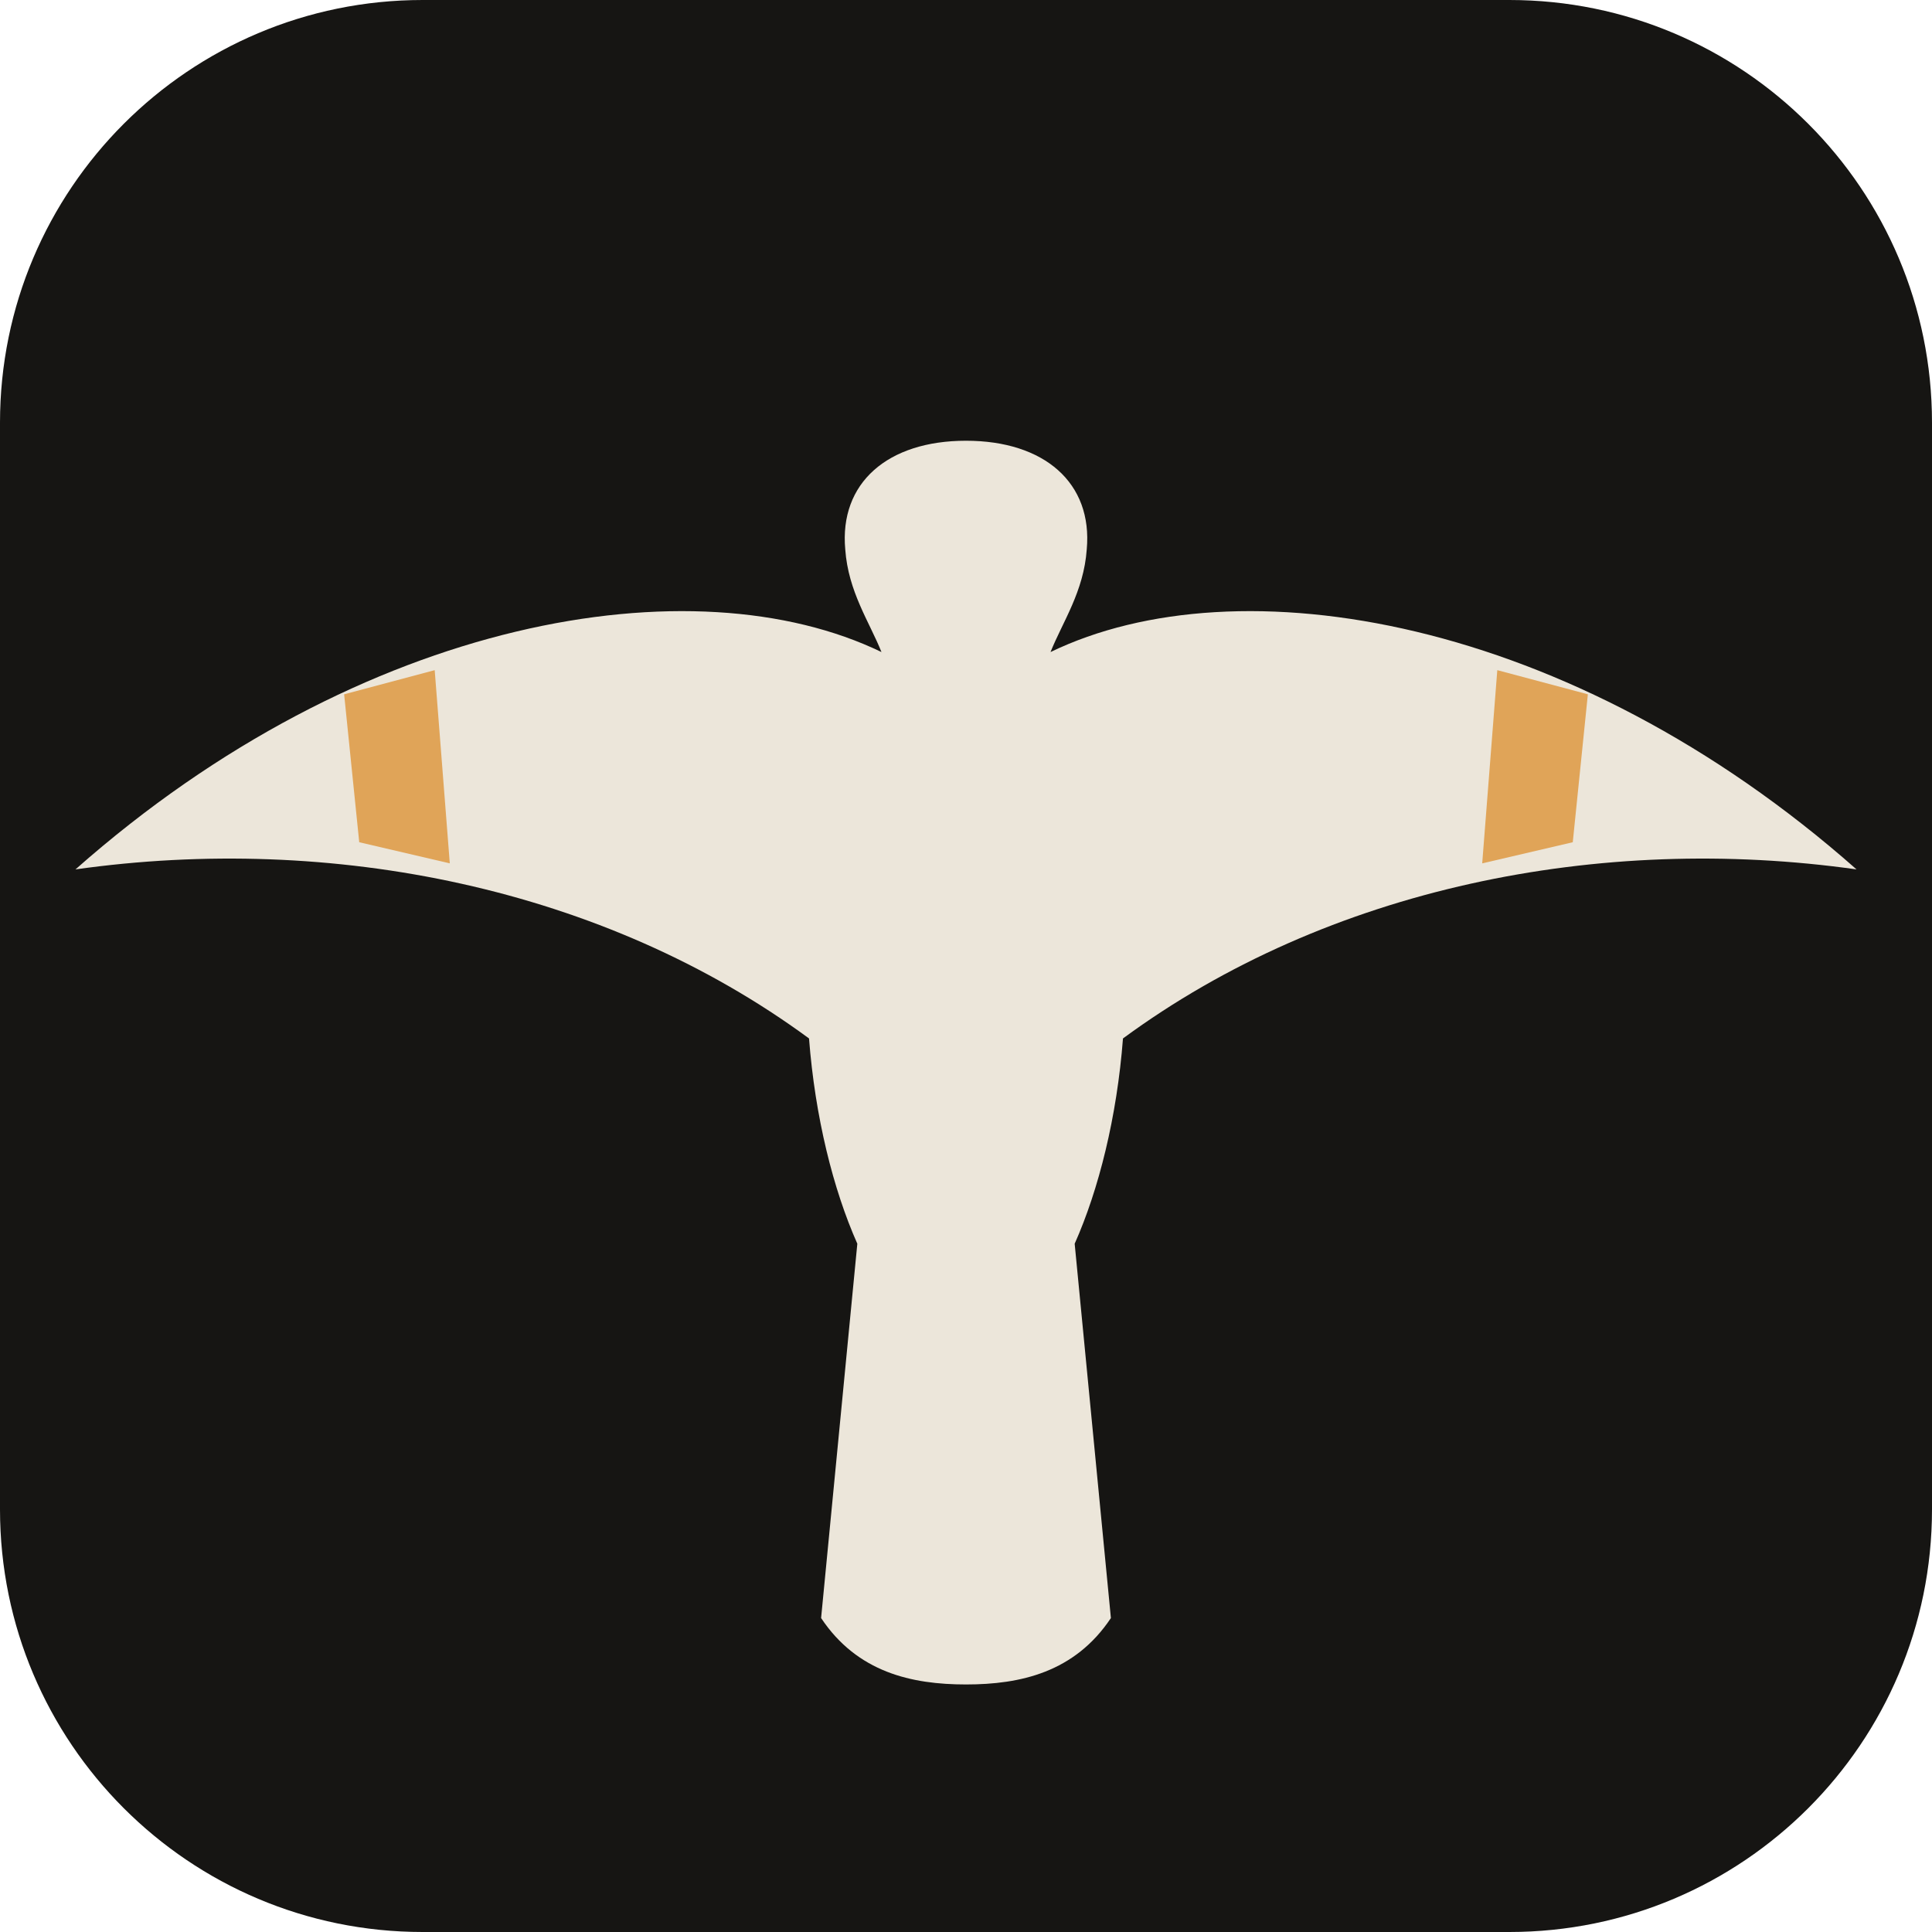
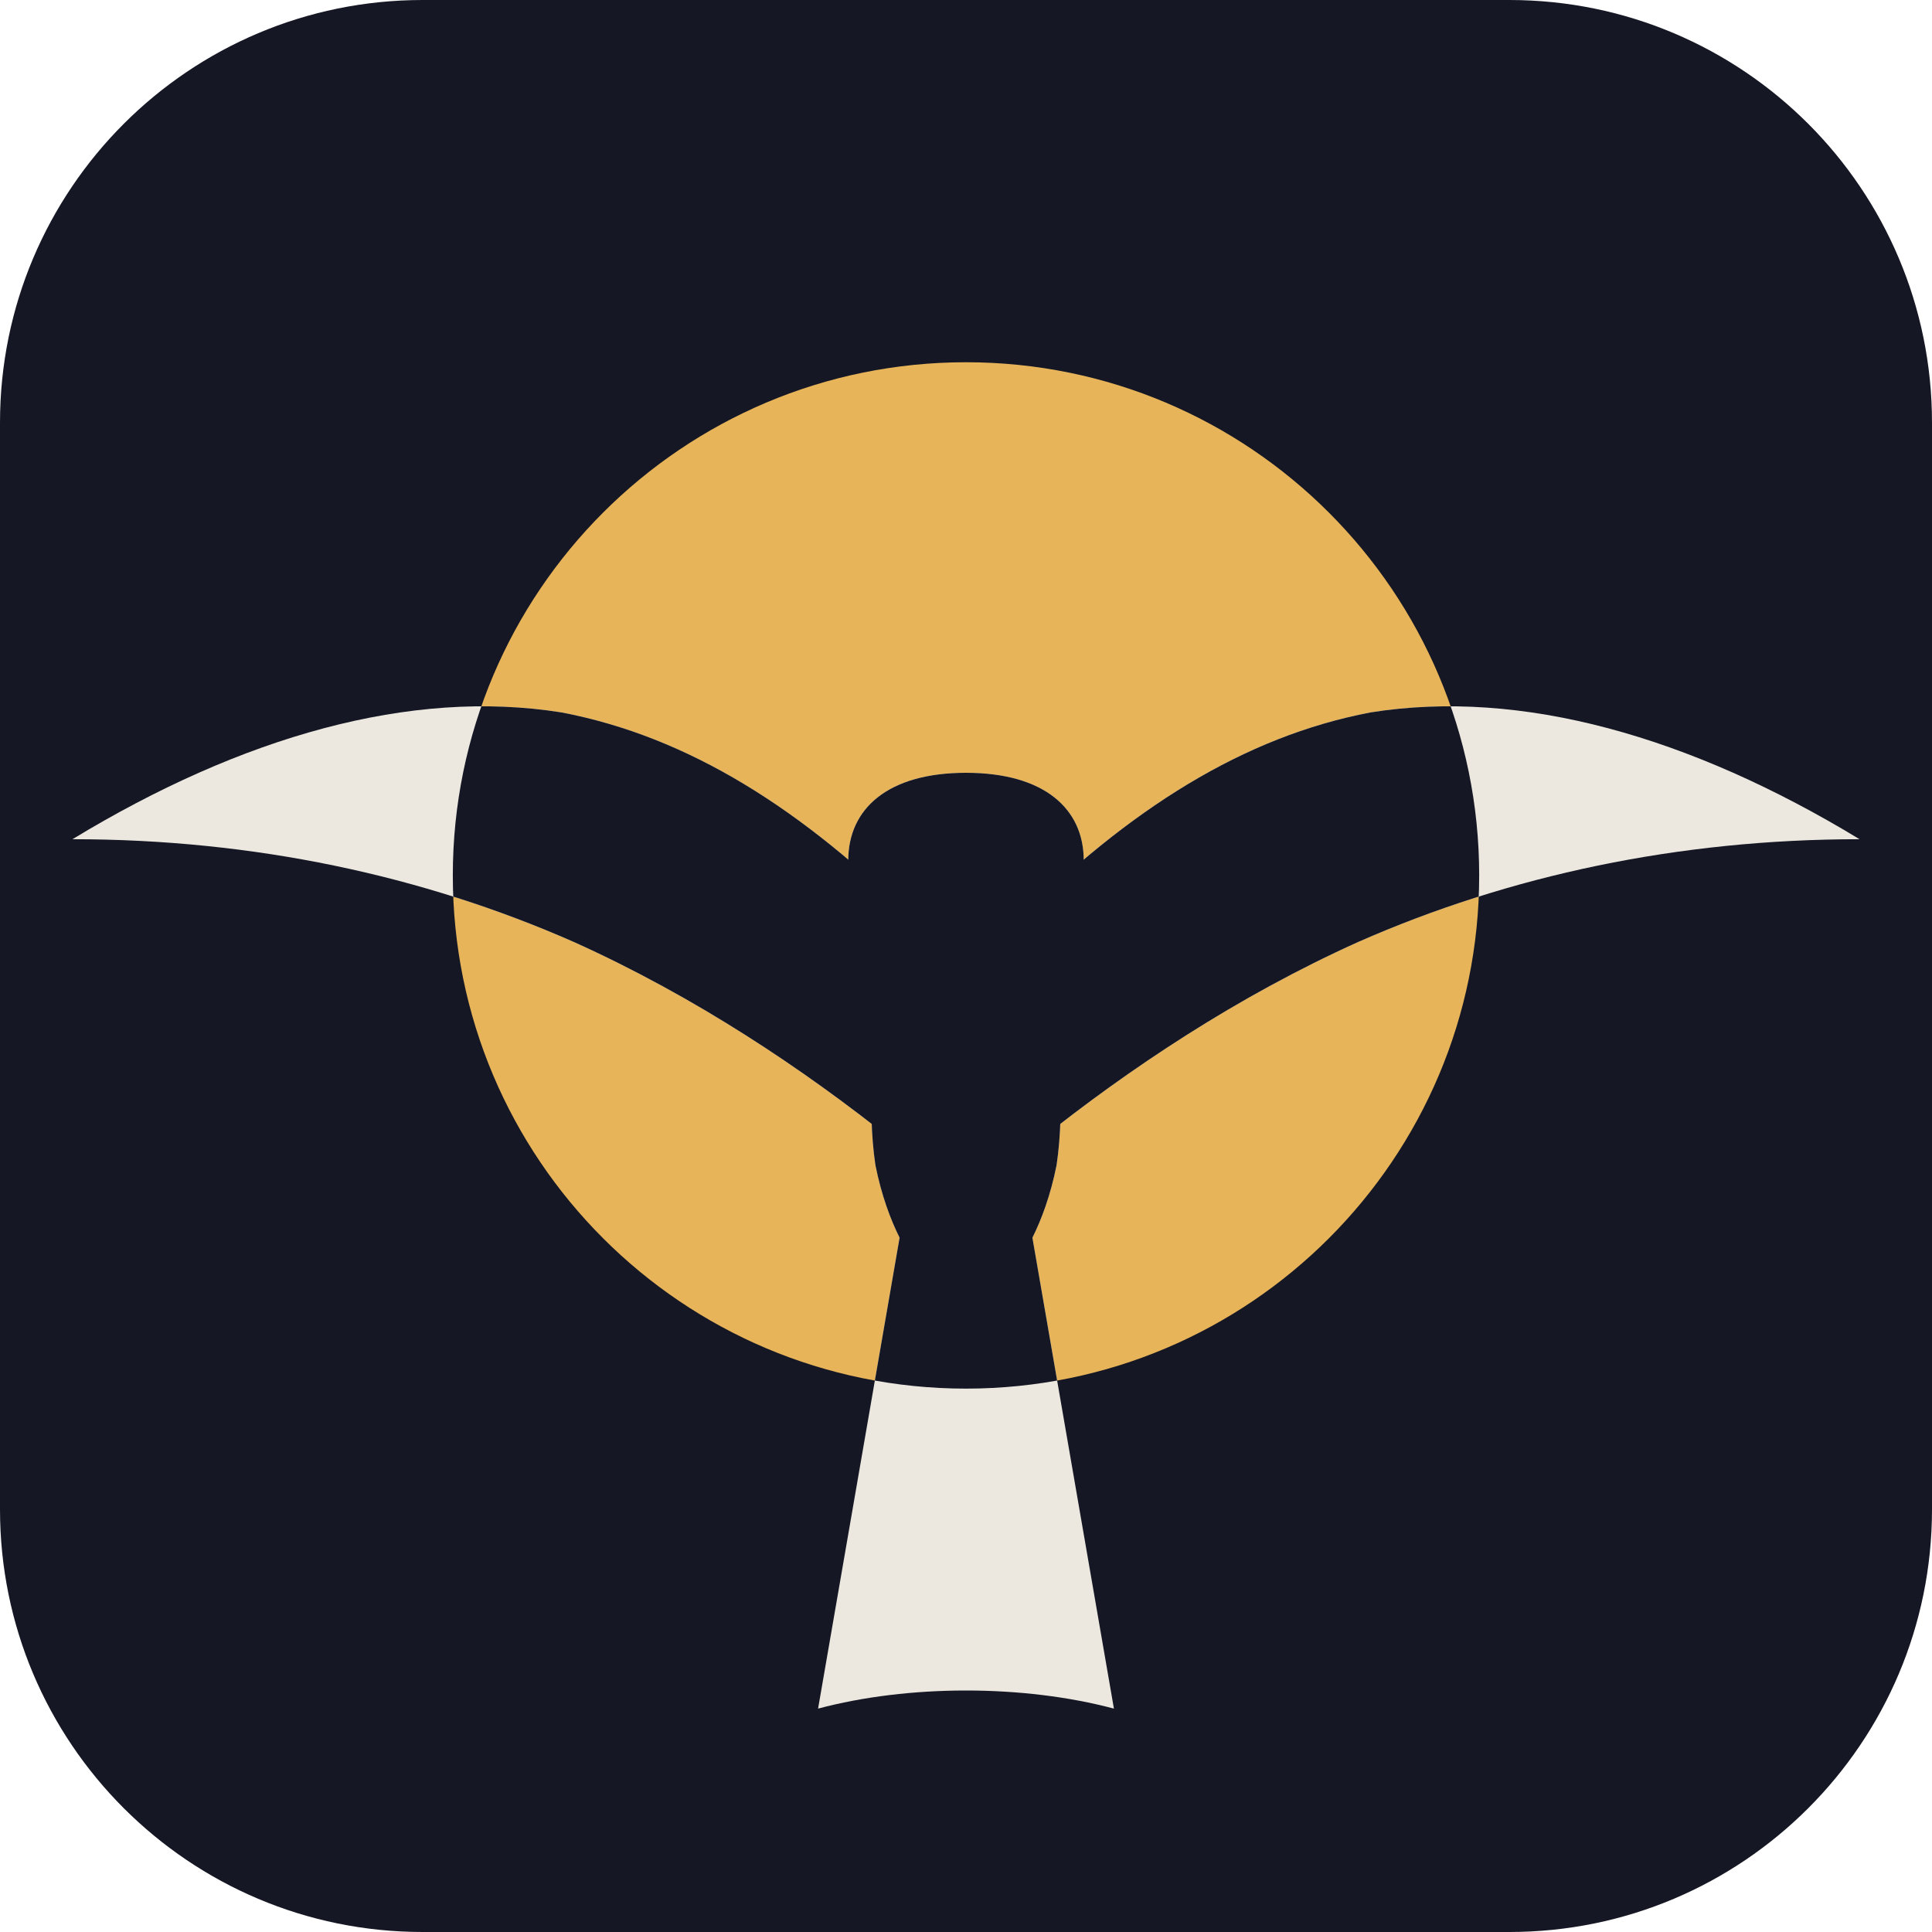
- <svg xmlns="http://www.w3.org/2000/svg" viewBox="0 0 64 64">
-   <rect width="64" height="64" rx="14" fill="#161513" />
-   <path fill="#ece6da" d="M32 14.6 C34.6 14.6 36.2 16 36 18.2 C35.9 19.6 35.2 20.6 34.8 21.6 C41 18.6 52 20.4 61.5 28.8 C53 27.6 44 29.4 37.2 34.4 C37 37 36.4 39.4 35.6 41.2 L36.8 53.6 C35.6 55.4 33.8 55.8 32 55.8 C30.2 55.8 28.4 55.4 27.2 53.6 L28.4 41.2 C27.6 39.4 27 37 26.8 34.4 C20 29.4 11 27.6 2.5 28.8 C12 20.4 23 18.6 29.2 21.6 C28.8 20.6 28.1 19.6 28 18.2 C27.8 16 29.4 14.6 32 14.6Z" />
-   <path fill="#e0a458" d="M49.6 22.2l3 .8-.5 4.9-3 .7z M14.4 22.2l-3 .8.5 4.9 3 .7z" />
+ <svg xmlns="http://www.w3.org/2000/svg" viewBox="0 0 64 64" width="64" height="64">
+   <rect width="64" height="64" rx="14" fill="#151824" />
+   <defs>
+     <clipPath id="mf">
+       <circle cx="32" cy="29" r="17" />
+     </clipPath>
+     <clipPath id="wf">
+       <path d="M30.4 30.6 C26.6 26.8 22.8 24.4 18.6 23.6 C13.6 22.8 8 24.4 2.4 27.8 C8.4 27.8 14 29 19 31.2 C23 33 26.6 35.4 29.6 37.8 Z" />
+     </clipPath>
+   </defs>
+   <circle cx="32" cy="29" r="17" fill="#e8b45a" />
+   <g fill="#ece8e0">
+     <g>
+       <path d="M30.4 30.6 C26.6 26.8 22.8 24.4 18.6 23.6 C13.6 22.8 8 24.4 2.4 27.8 C8.4 27.8 14 29 19 31.2 C23 33 26.6 35.4 29.6 37.8 Z" />
+     </g>
+     <g transform="translate(64 0) scale(-1 1)">
+       <path d="M30.4 30.6 C26.6 26.8 22.8 24.4 18.6 23.6 C13.6 22.8 8 24.4 2.4 27.8 C8.4 27.8 14 29 19 31.2 C23 33 26.6 35.4 29.6 37.8 Z" />
+     </g>
+     <path d="M32 25.6 C34.6 25.6 35.9 26.8 35.9 28.5 C35.9 30 35.2 31.1 35.1 32.6 C35 34.6 35.3 36.6 35 38.6 C34.8 39.6 34.5 40.4 34.2 41 L36.9 56.6 C35.4 56.2 33.7 56 32 56 C30.3 56 28.6 56.2 27.1 56.6 L29.8 41 C29.5 40.4 29.2 39.6 29 38.6 C28.7 36.6 29 34.6 28.9 32.6 C28.8 31.1 28.1 30 28.1 28.5 C28.1 26.8 29.4 25.6 32 25.6 Z" />
+   </g>
+   <g fill="#151824" clip-path="url(#mf)">
+     <g>
+       <path d="M30.4 30.6 C26.6 26.8 22.8 24.4 18.6 23.6 C13.6 22.8 8 24.4 2.4 27.8 C8.4 27.8 14 29 19 31.2 C23 33 26.6 35.4 29.6 37.8 Z" />
+     </g>
+     <g transform="translate(64 0) scale(-1 1)">
+       <path d="M30.4 30.6 C26.6 26.8 22.8 24.4 18.6 23.6 C13.6 22.8 8 24.4 2.4 27.8 C8.4 27.8 14 29 19 31.2 C23 33 26.6 35.4 29.6 37.8 Z" />
+     </g>
+     <path d="M32 25.6 C34.6 25.6 35.9 26.8 35.9 28.5 C35.9 30 35.2 31.1 35.1 32.6 C35 34.6 35.3 36.6 35 38.6 C34.8 39.6 34.5 40.4 34.2 41 L36.9 56.6 C35.4 56.2 33.7 56 32 56 C30.3 56 28.6 56.2 27.1 56.6 L29.8 41 C29.5 40.4 29.2 39.6 29 38.6 C28.7 36.6 29 34.6 28.9 32.6 C28.8 31.1 28.1 30 28.1 28.5 C28.1 26.8 29.4 25.6 32 25.6 Z" />
+   </g>
+   <g fill="#e8b45a" />
</svg>
